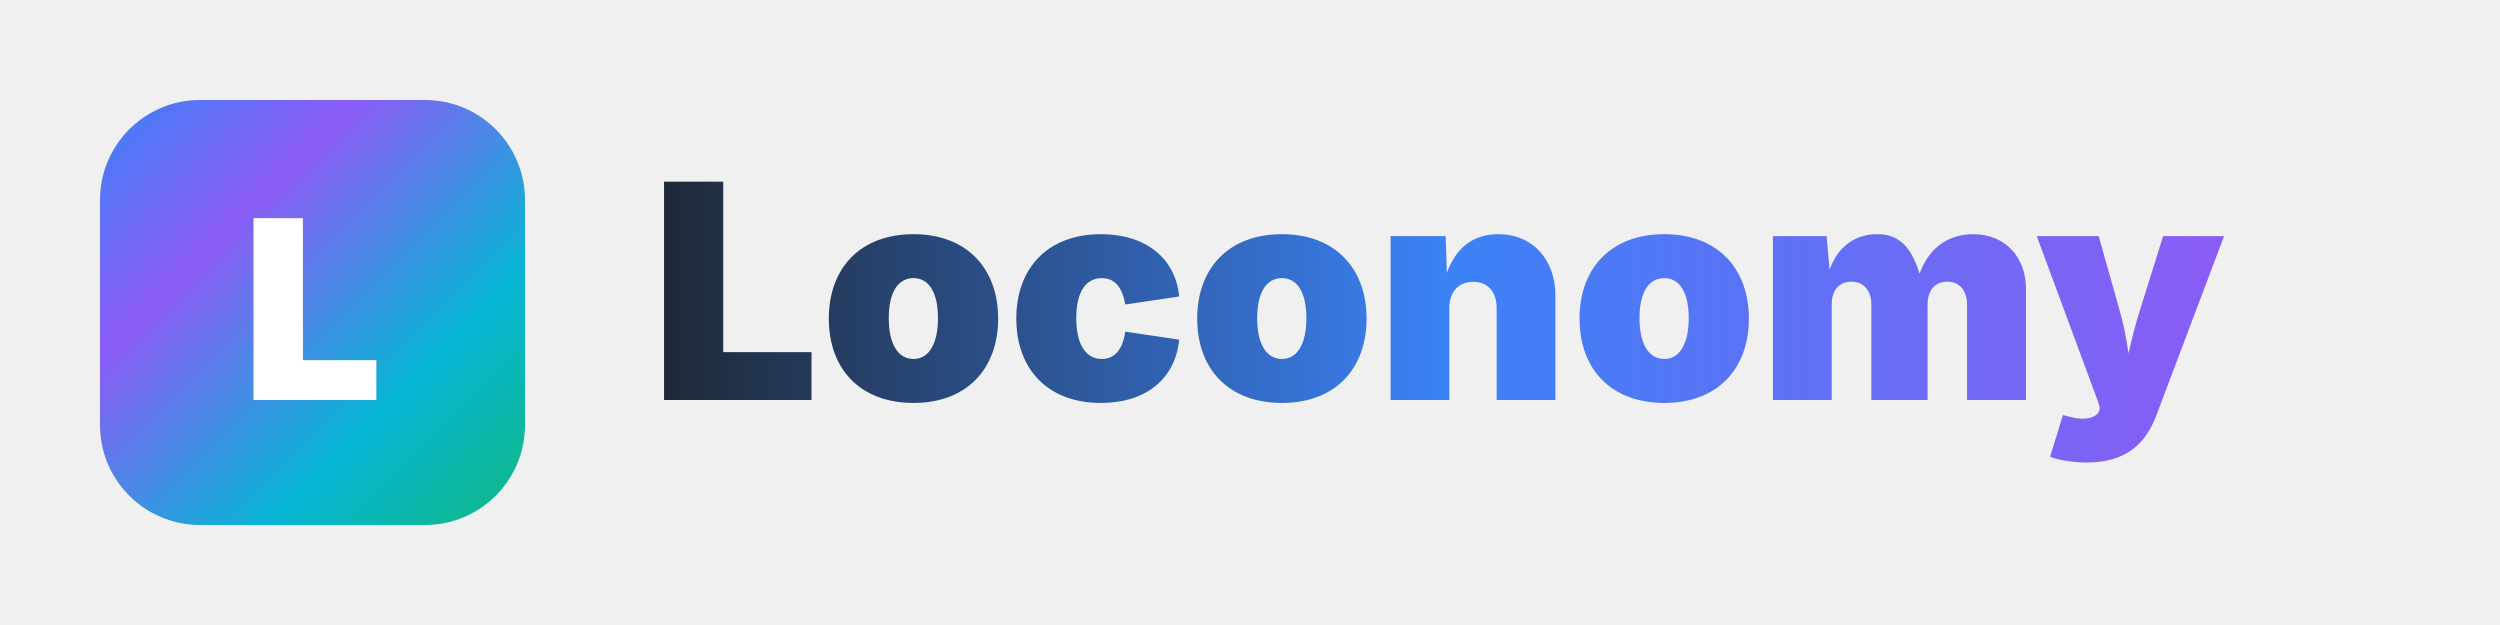
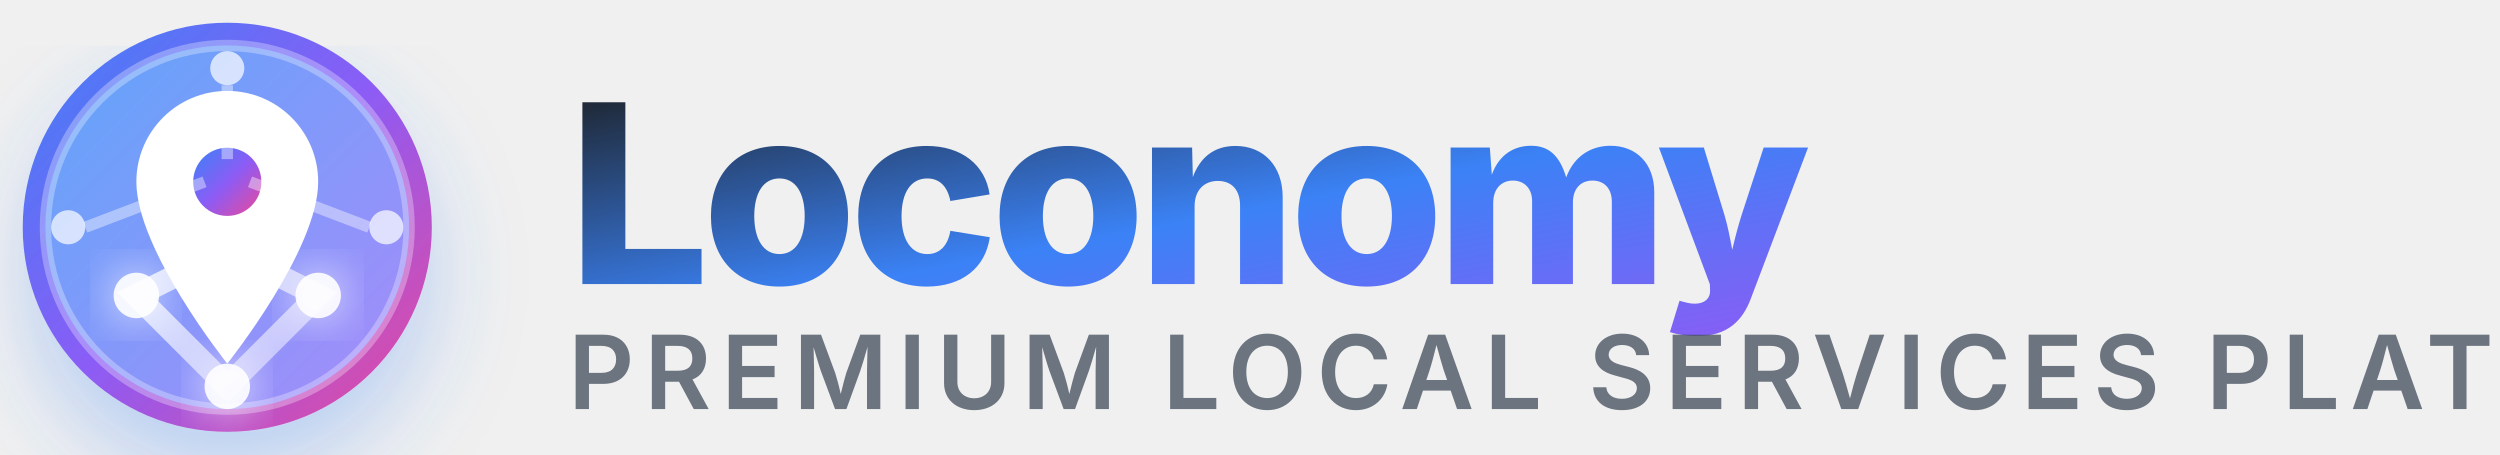
- <svg xmlns="http://www.w3.org/2000/svg" viewBox="0 0 200 50" width="200" height="50">
+ <svg xmlns="http://www.w3.org/2000/svg" width="220" height="40" viewBox="0 0 220 40" fill="none">
+   <g id="icon">
+     <circle cx="20" cy="20" r="18" fill="url(#gradient-colored)" filter="url(#shadow)" />
+     <circle cx="20" cy="20" r="16" fill="url(#gradient-inner)" stroke="rgba(255,255,255,0.3)" stroke-width="1" />
+     <path d="M20 8c-4.418 0-8 3.582-8 8 0 6 8 16 8 16s8-10 8-16c0-4.418-3.582-8-8-8z" fill="white" />
+     <circle cx="20" cy="16" r="3" fill="url(#gradient-colored)" />
+     <circle cx="12" cy="26" r="2" fill="rgba(255,255,255,0.9)" filter="url(#glow)" />
+     <circle cx="28" cy="26" r="2" fill="rgba(255,255,255,0.9)" filter="url(#glow)" />
+     <circle cx="20" cy="34" r="2" fill="rgba(255,255,255,0.9)" filter="url(#glow)" />
+     <path d="M20 22 L12 26 L20 34 L28 26 Z" stroke="url(#line-gradient)" stroke-width="2" fill="none" />
+     <circle cx="6" cy="20" r="1.5" fill="rgba(255,255,255,0.7)" />
+     <circle cx="34" cy="20" r="1.5" fill="rgba(255,255,255,0.7)" />
+     <circle cx="20" cy="6" r="1.5" fill="rgba(255,255,255,0.7)" />
+     <path d="M7.5 20 L18 16" stroke="rgba(255,255,255,0.4)" stroke-width="1" />
+     <path d="M32.5 20 L22 16" stroke="rgba(255,255,255,0.4)" stroke-width="1" />
+     <path d="M20 7.5 L20 14" stroke="rgba(255,255,255,0.4)" stroke-width="1" />
+   </g>
+   <g id="text" transform="translate(50, 0)">
+     <text x="0" y="25" fill="url(#text-gradient)" font-family="Inter, -apple-system, BlinkMacSystemFont, 'Segoe UI', sans-serif" font-size="22" font-weight="800" letter-spacing="-0.03em">
+       Loconomy
+     </text>
+     <text x="0" y="36" fill="rgba(75,85,99,0.8)" font-family="Inter, -apple-system, BlinkMacSystemFont, 'Segoe UI', sans-serif" font-size="9" font-weight="600" letter-spacing="0.1em">
+       PREMIUM LOCAL SERVICES PLATFORM
+     </text>
+   </g>
  <defs>
-     <linearGradient id="coloredGradient" x1="0%" y1="0%" x2="100%" y2="100%">
-       <stop offset="0%" style="stop-color:#3b82f6;stop-opacity:1" />
-       <stop offset="30%" style="stop-color:#8b5cf6;stop-opacity:1" />
-       <stop offset="70%" style="stop-color:#06b6d4;stop-opacity:1" />
-       <stop offset="100%" style="stop-color:#10b981;stop-opacity:1" />
+     <linearGradient id="gradient-colored" x1="0%" y1="0%" x2="100%" y2="100%">
+       <stop offset="0%" style="stop-color:#3B82F6;stop-opacity:1" />
+       <stop offset="50%" style="stop-color:#8B5CF6;stop-opacity:1" />
+       <stop offset="100%" style="stop-color:#EC4899;stop-opacity:1" />
    </linearGradient>
-     <linearGradient id="textGradient" x1="0%" y1="0%" x2="100%" y2="0%">
-       <stop offset="0%" style="stop-color:#1f2937;stop-opacity:1" />
-       <stop offset="50%" style="stop-color:#3b82f6;stop-opacity:1" />
-       <stop offset="100%" style="stop-color:#8b5cf6;stop-opacity:1" />
+     <linearGradient id="gradient-inner" x1="0%" y1="0%" x2="100%" y2="100%">
+       <stop offset="0%" style="stop-color:#60A5FA;stop-opacity:1" />
+       <stop offset="100%" style="stop-color:#A78BFA;stop-opacity:1" />
    </linearGradient>
+     <linearGradient id="text-gradient" x1="0%" y1="0%" x2="100%" y2="100%">
+       <stop offset="0%" style="stop-color:#1F2937;stop-opacity:1" />
+       <stop offset="50%" style="stop-color:#3B82F6;stop-opacity:1" />
+       <stop offset="100%" style="stop-color:#8B5CF6;stop-opacity:1" />
+     </linearGradient>
+     <linearGradient id="line-gradient" x1="0%" y1="0%" x2="100%" y2="100%">
+       <stop offset="0%" style="stop-color:rgba(255,255,255,0.8);stop-opacity:1" />
+       <stop offset="100%" style="stop-color:rgba(255,255,255,0.4);stop-opacity:1" />
+     </linearGradient>
+     <filter id="shadow" x="-50%" y="-50%" width="200%" height="200%">
+       <feDropShadow dx="0" dy="4" stdDeviation="4" flood-color="rgba(59,130,246,0.3)" />
+     </filter>
+     <filter id="glow" x="-50%" y="-50%" width="200%" height="200%">
+       <feGaussianBlur stdDeviation="2" result="coloredBlur" />
+       <feMerge>
+         <feMergeNode in="coloredBlur" />
+         <feMergeNode in="SourceGraphic" />
+       </feMerge>
+     </filter>
  </defs>
-   <rect x="8" y="8" width="34" height="34" rx="8" fill="url(#coloredGradient)" />
-   <text x="25" y="32" font-family="Inter, sans-serif" font-size="20" font-weight="900" fill="white" text-anchor="middle">L</text>
-   <text x="52" y="32" font-family="Inter, sans-serif" font-size="24" font-weight="900" fill="url(#textGradient)">Loconomy</text>
</svg>
